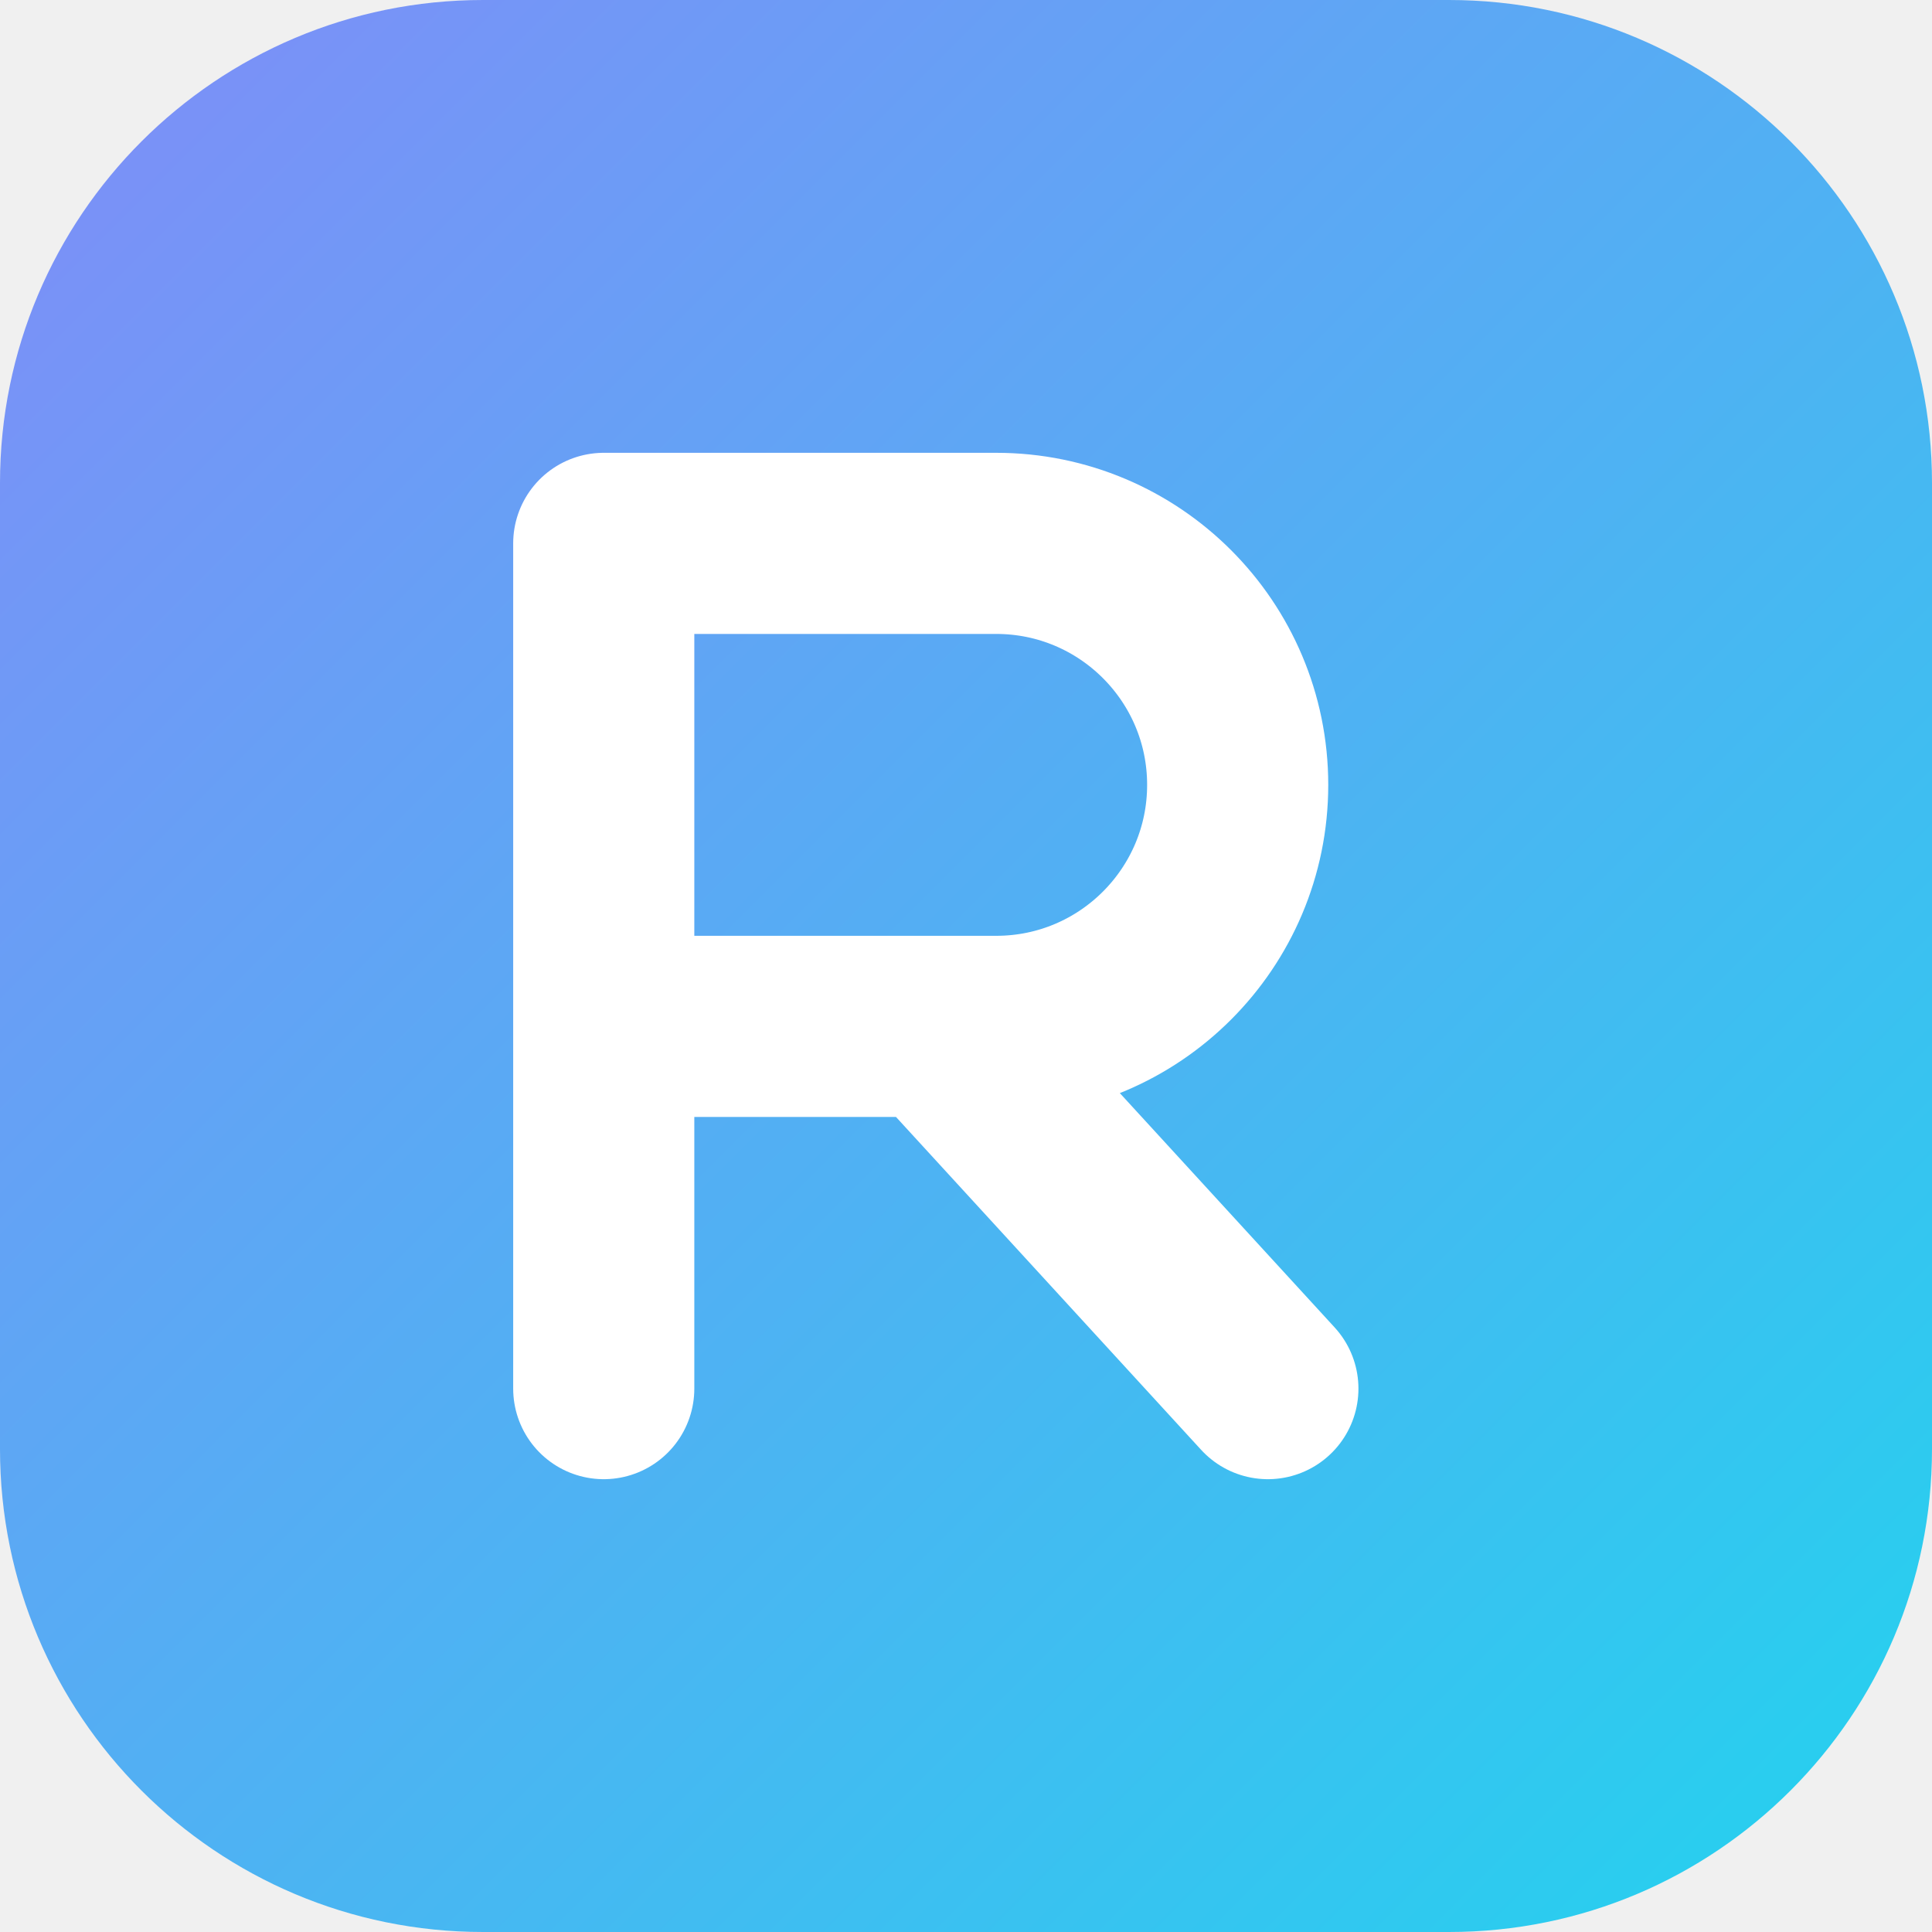
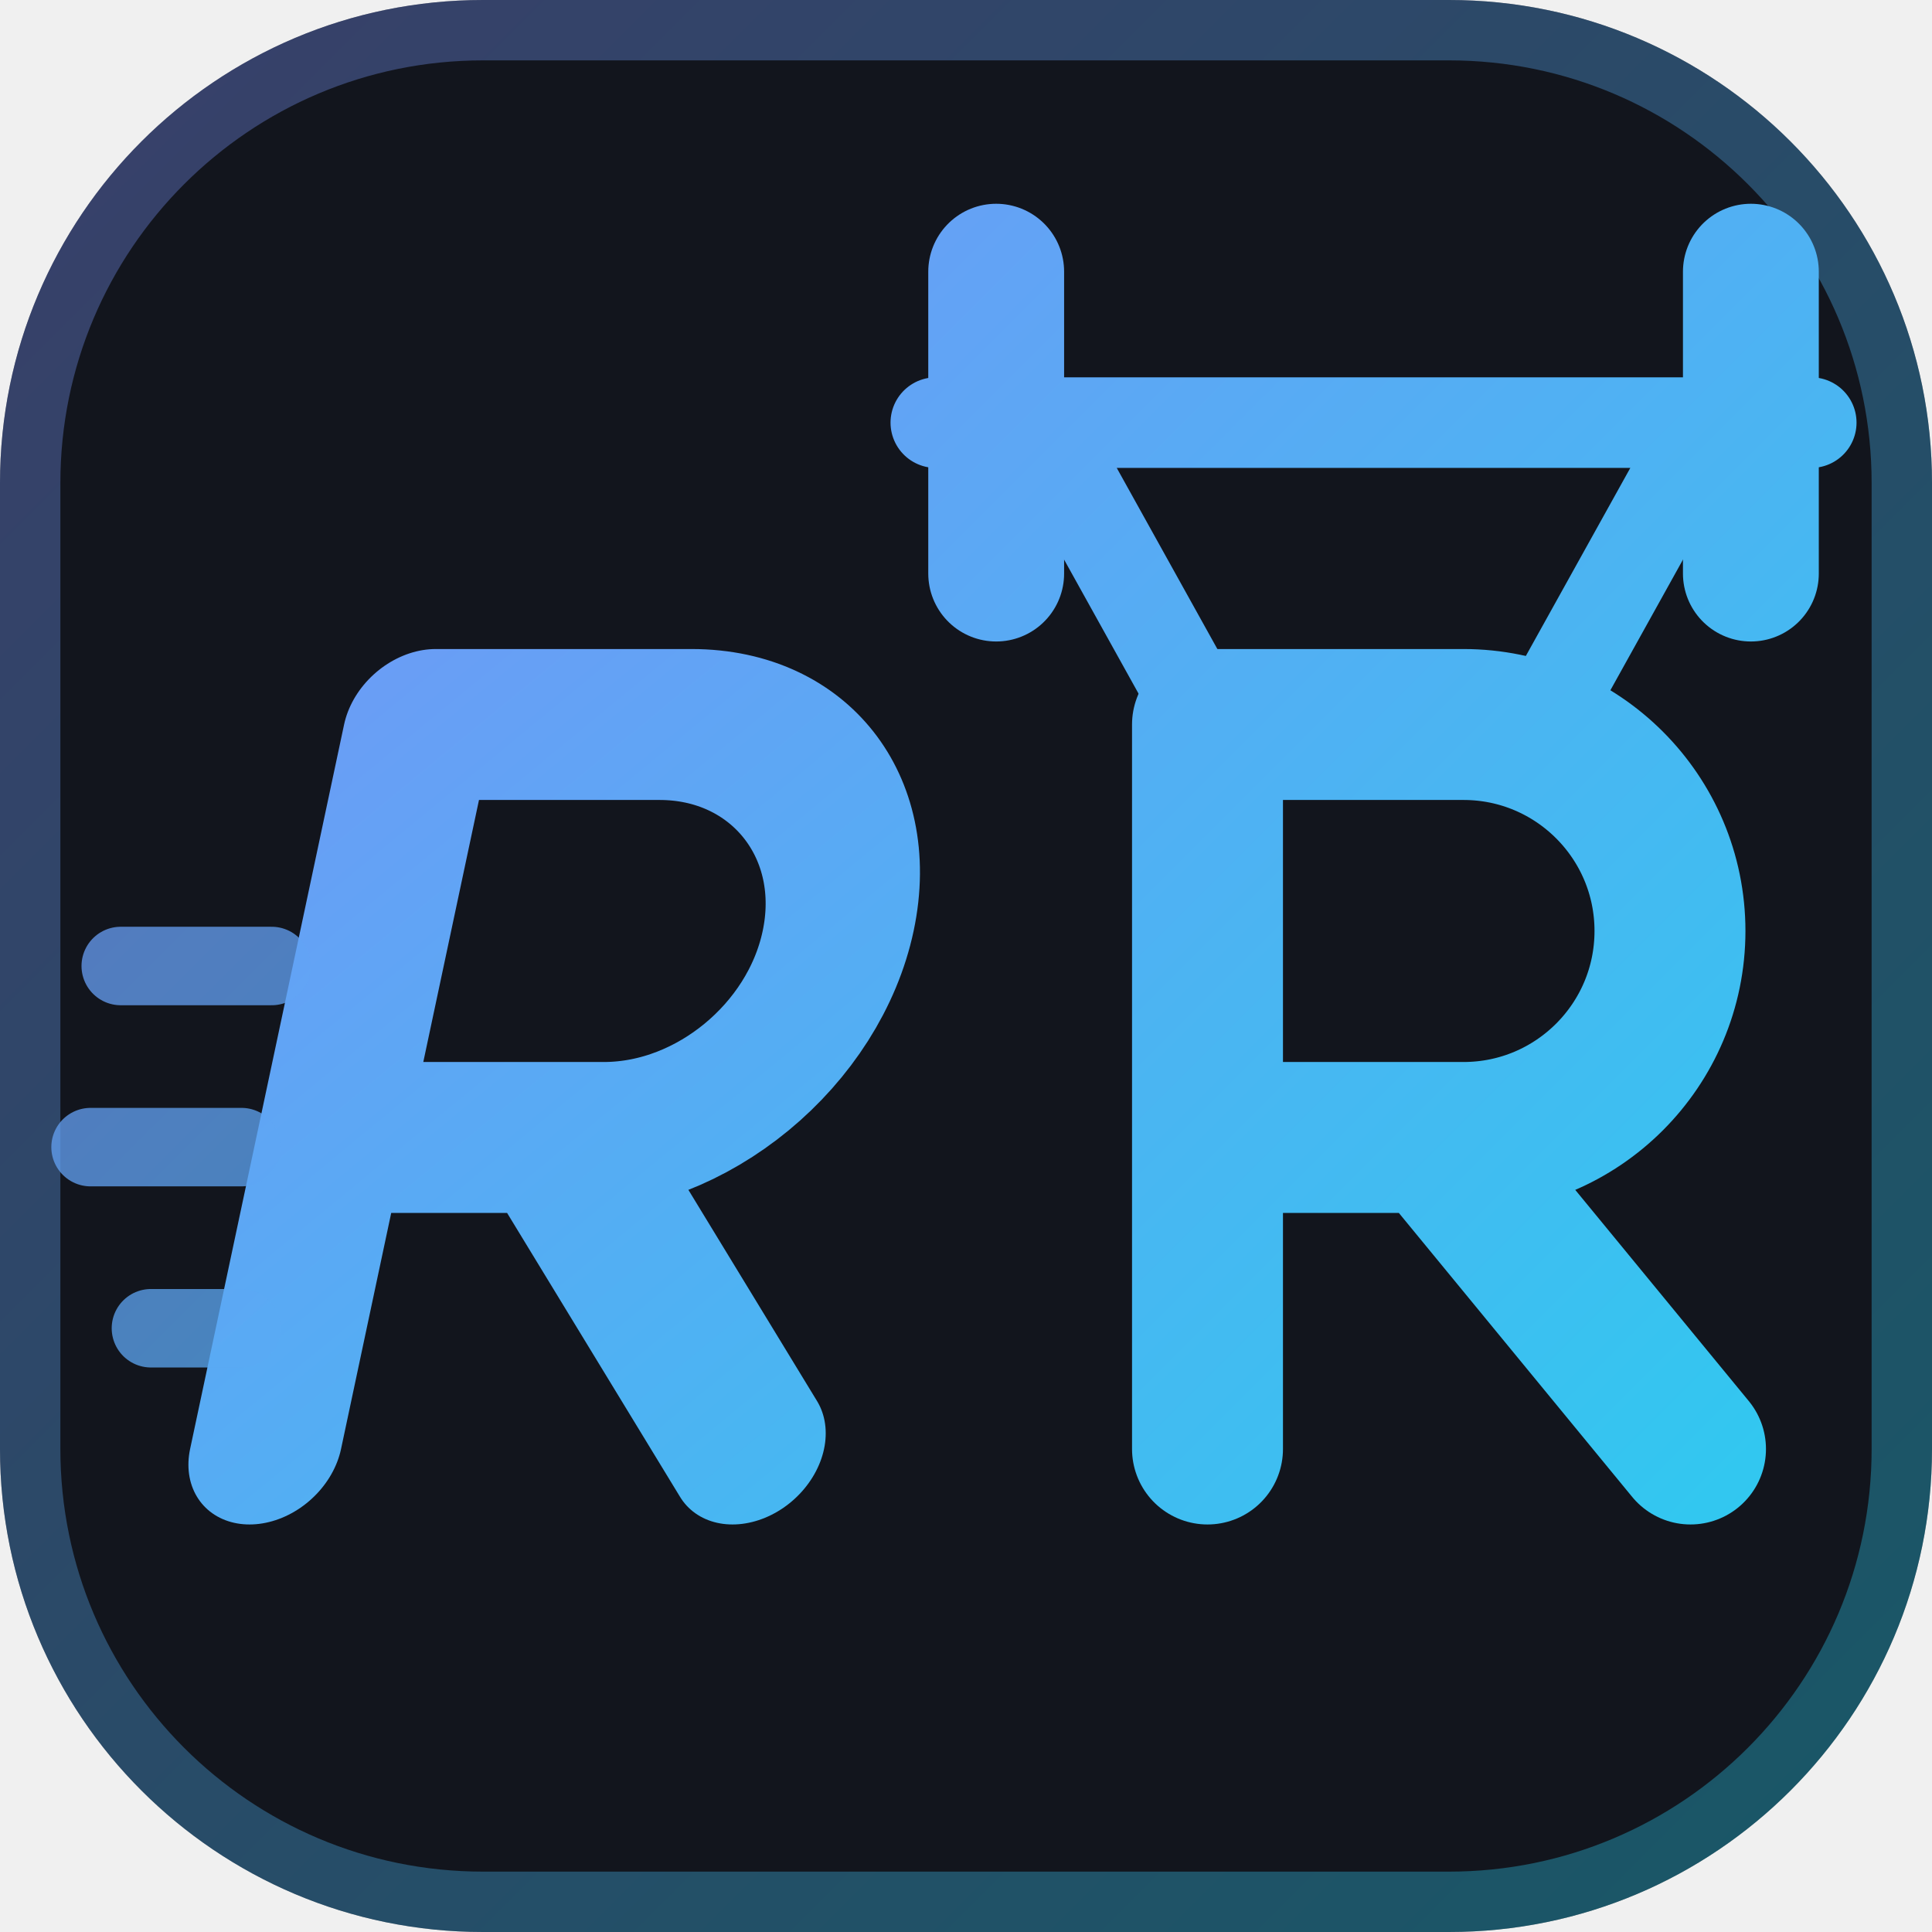
<svg xmlns="http://www.w3.org/2000/svg" viewBox="0 0 64 64">
  <defs>
-     <linearGradient id="g" x1="0" y1="0" x2="1" y2="1">
+     <linearGradient id="g" gradientUnits="userSpaceOnUse" x1="0" y1="0" x2="64" y2="64">
      <stop offset="0" stop-color="#818cf8" />
      <stop offset="1" stop-color="#22d3ee" />
    </linearGradient>
  </defs>
-   <rect width="64" height="64" rx="16" fill="url(#g)" />
-   <path d="M20 46V18h13a8 8 0 0 1 0 16h-13m11 0 11 12" fill="none" stroke="#fff" stroke-width="6" stroke-linecap="round" stroke-linejoin="round" />
+   <rect width="64" height="64" rx="16" fill="#12151d" />
+   <rect x="1" y="1" width="62" height="62" rx="15" fill="none" stroke="url(#g)" stroke-opacity=".35" stroke-width="2" />
+   <g transform="skewX(-12) translate(8 0)">
+     <path d="M11 48V24h8.48a6.84 6.84 0 0 1 0 13.68h-8.48m7.52 0 8.48 10.32" fill="none" stroke="url(#g)" stroke-width="5" stroke-linecap="round" stroke-linejoin="round" />
+   </g>
+   <path d="M4 32h5M3 38h5M5 44h3" fill="none" stroke="url(#g)" stroke-width="2.6" stroke-linecap="round" stroke-linejoin="round" opacity=".75" />
+   <path d="M40 48V24h8.48a6.84 6.84 0 0 1 0 13.68h-8.48m7.52 0 8.48 10.32" fill="none" stroke="url(#g)" stroke-width="5" stroke-linecap="round" stroke-linejoin="round" />
+   <path d="M40 24 35 15M51 24l5-9M31 14h29" fill="none" stroke="url(#g)" stroke-width="3" stroke-linecap="round" stroke-linejoin="round" />
+   <path d="M33 9v10M58 9v10" fill="none" stroke="url(#g)" stroke-width="4.5" stroke-linecap="round" stroke-linejoin="round" />
</svg>
